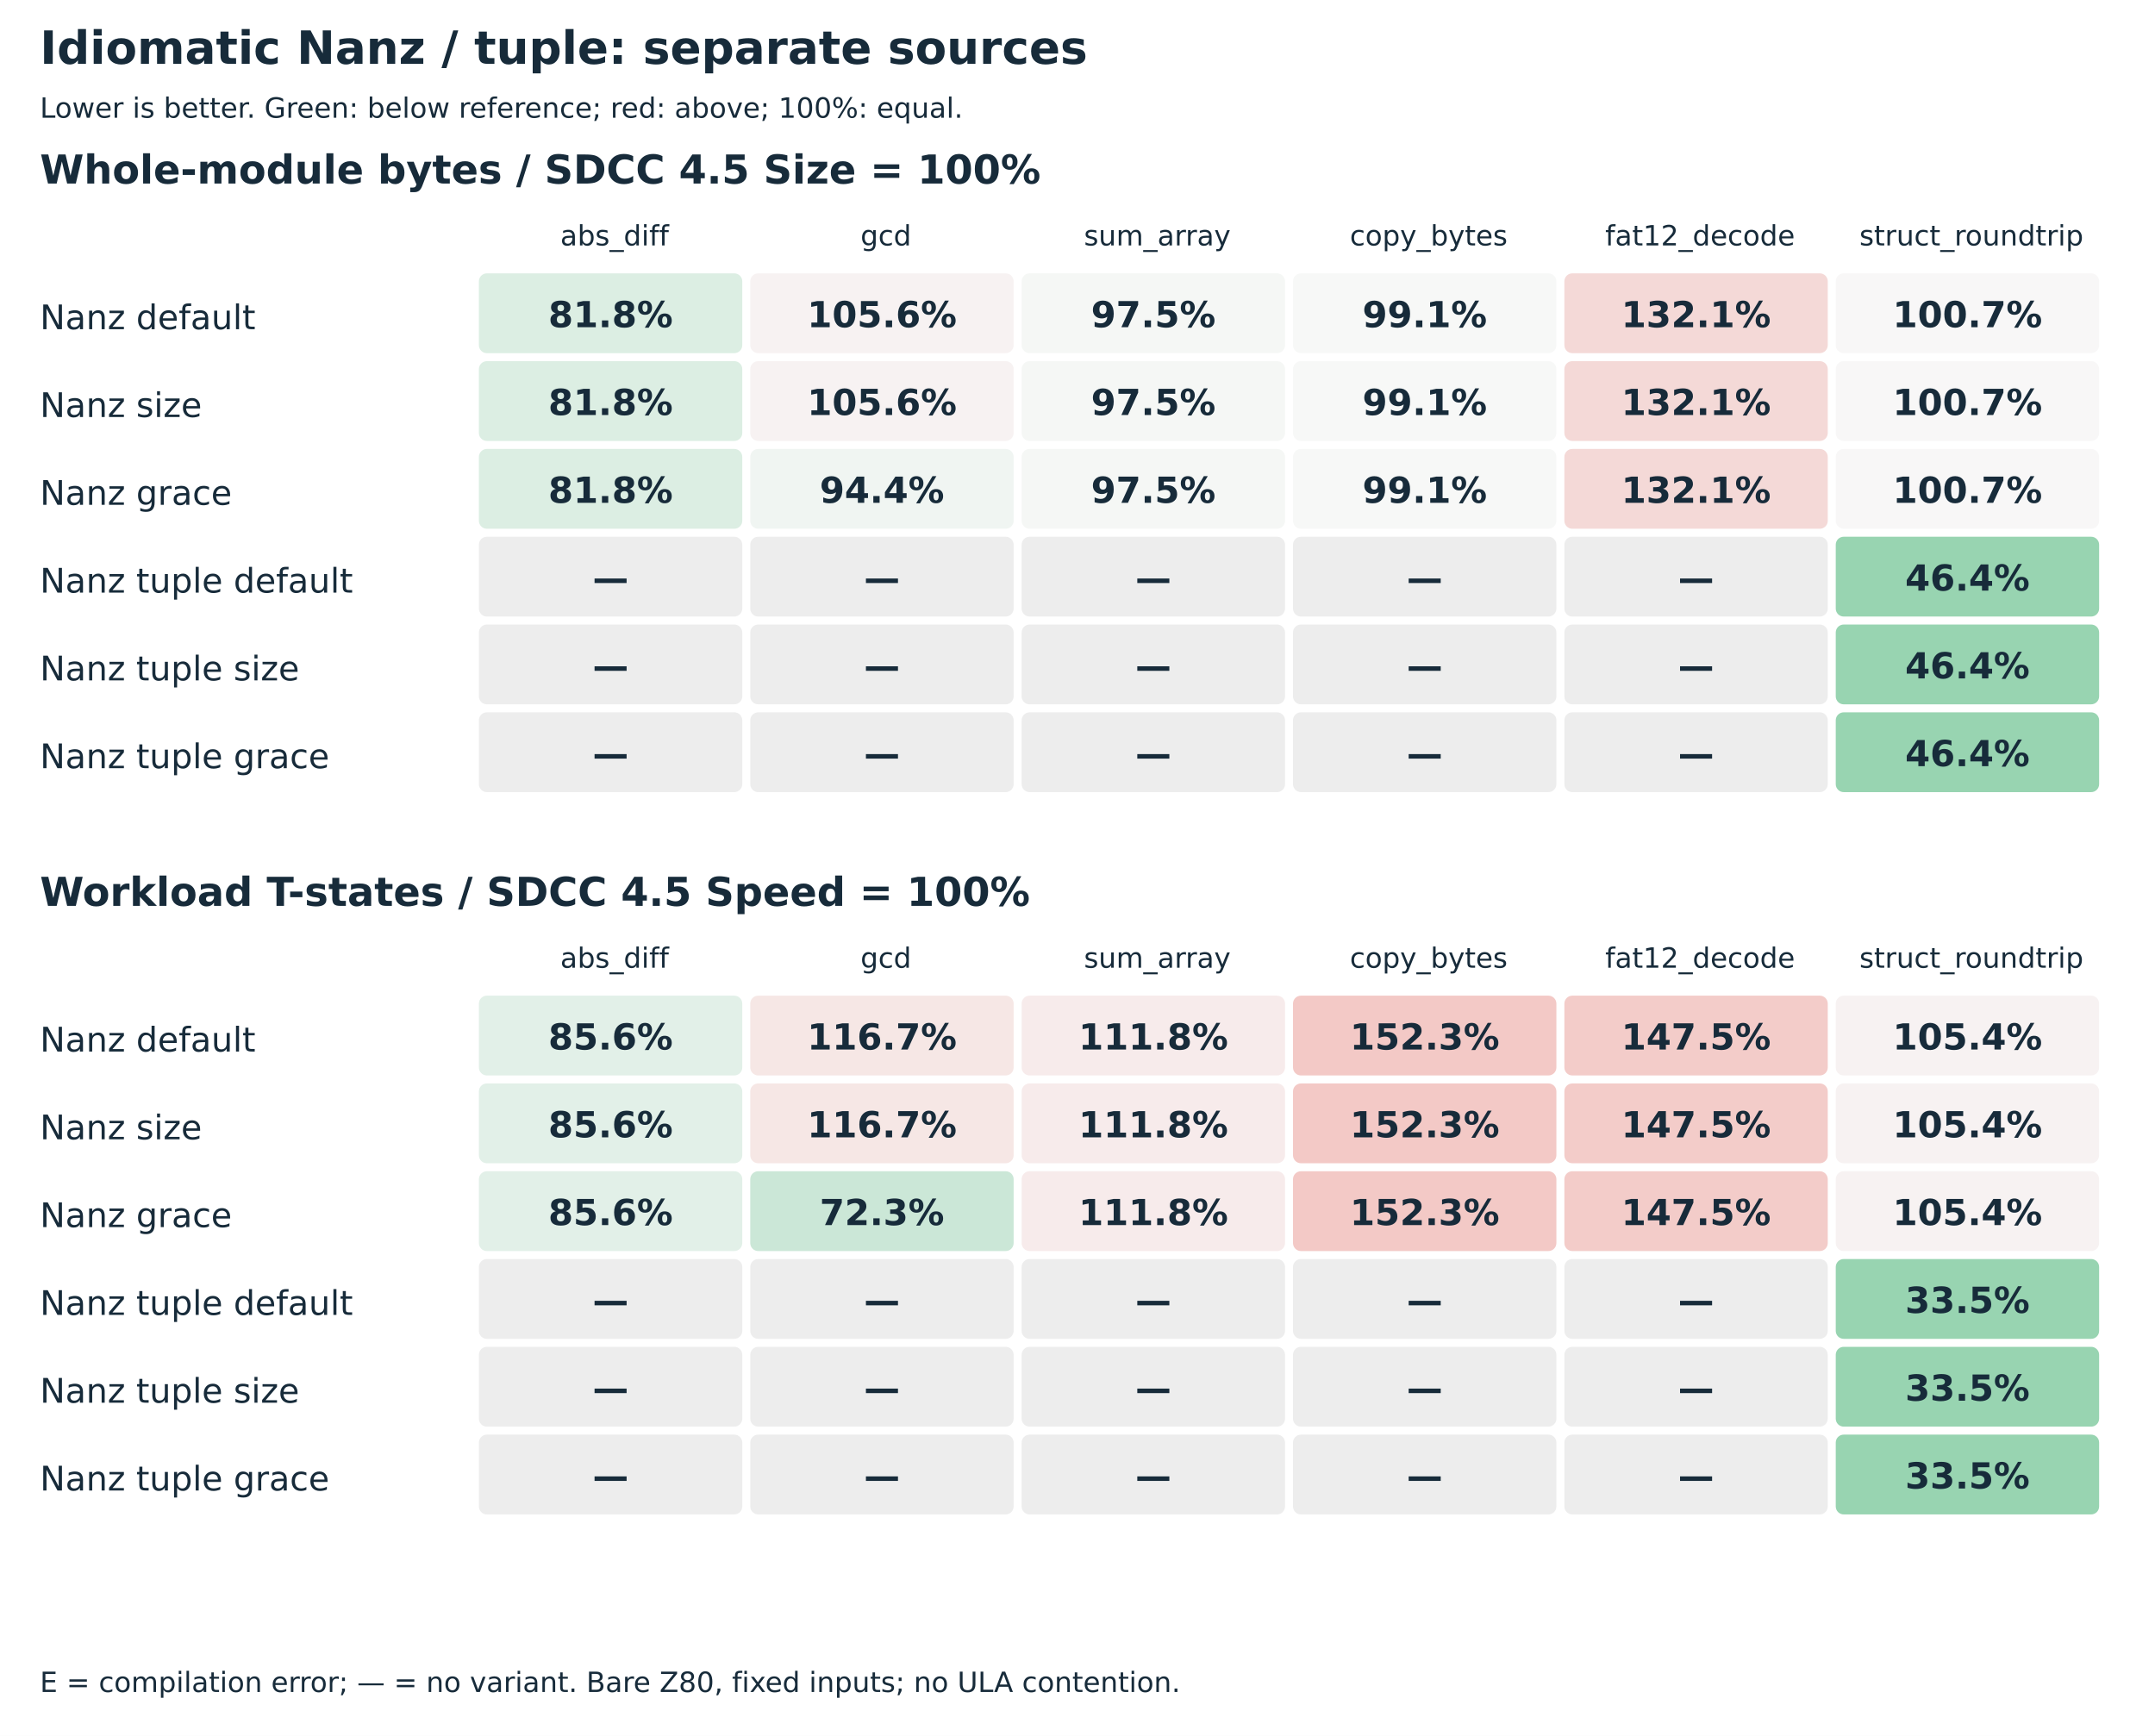
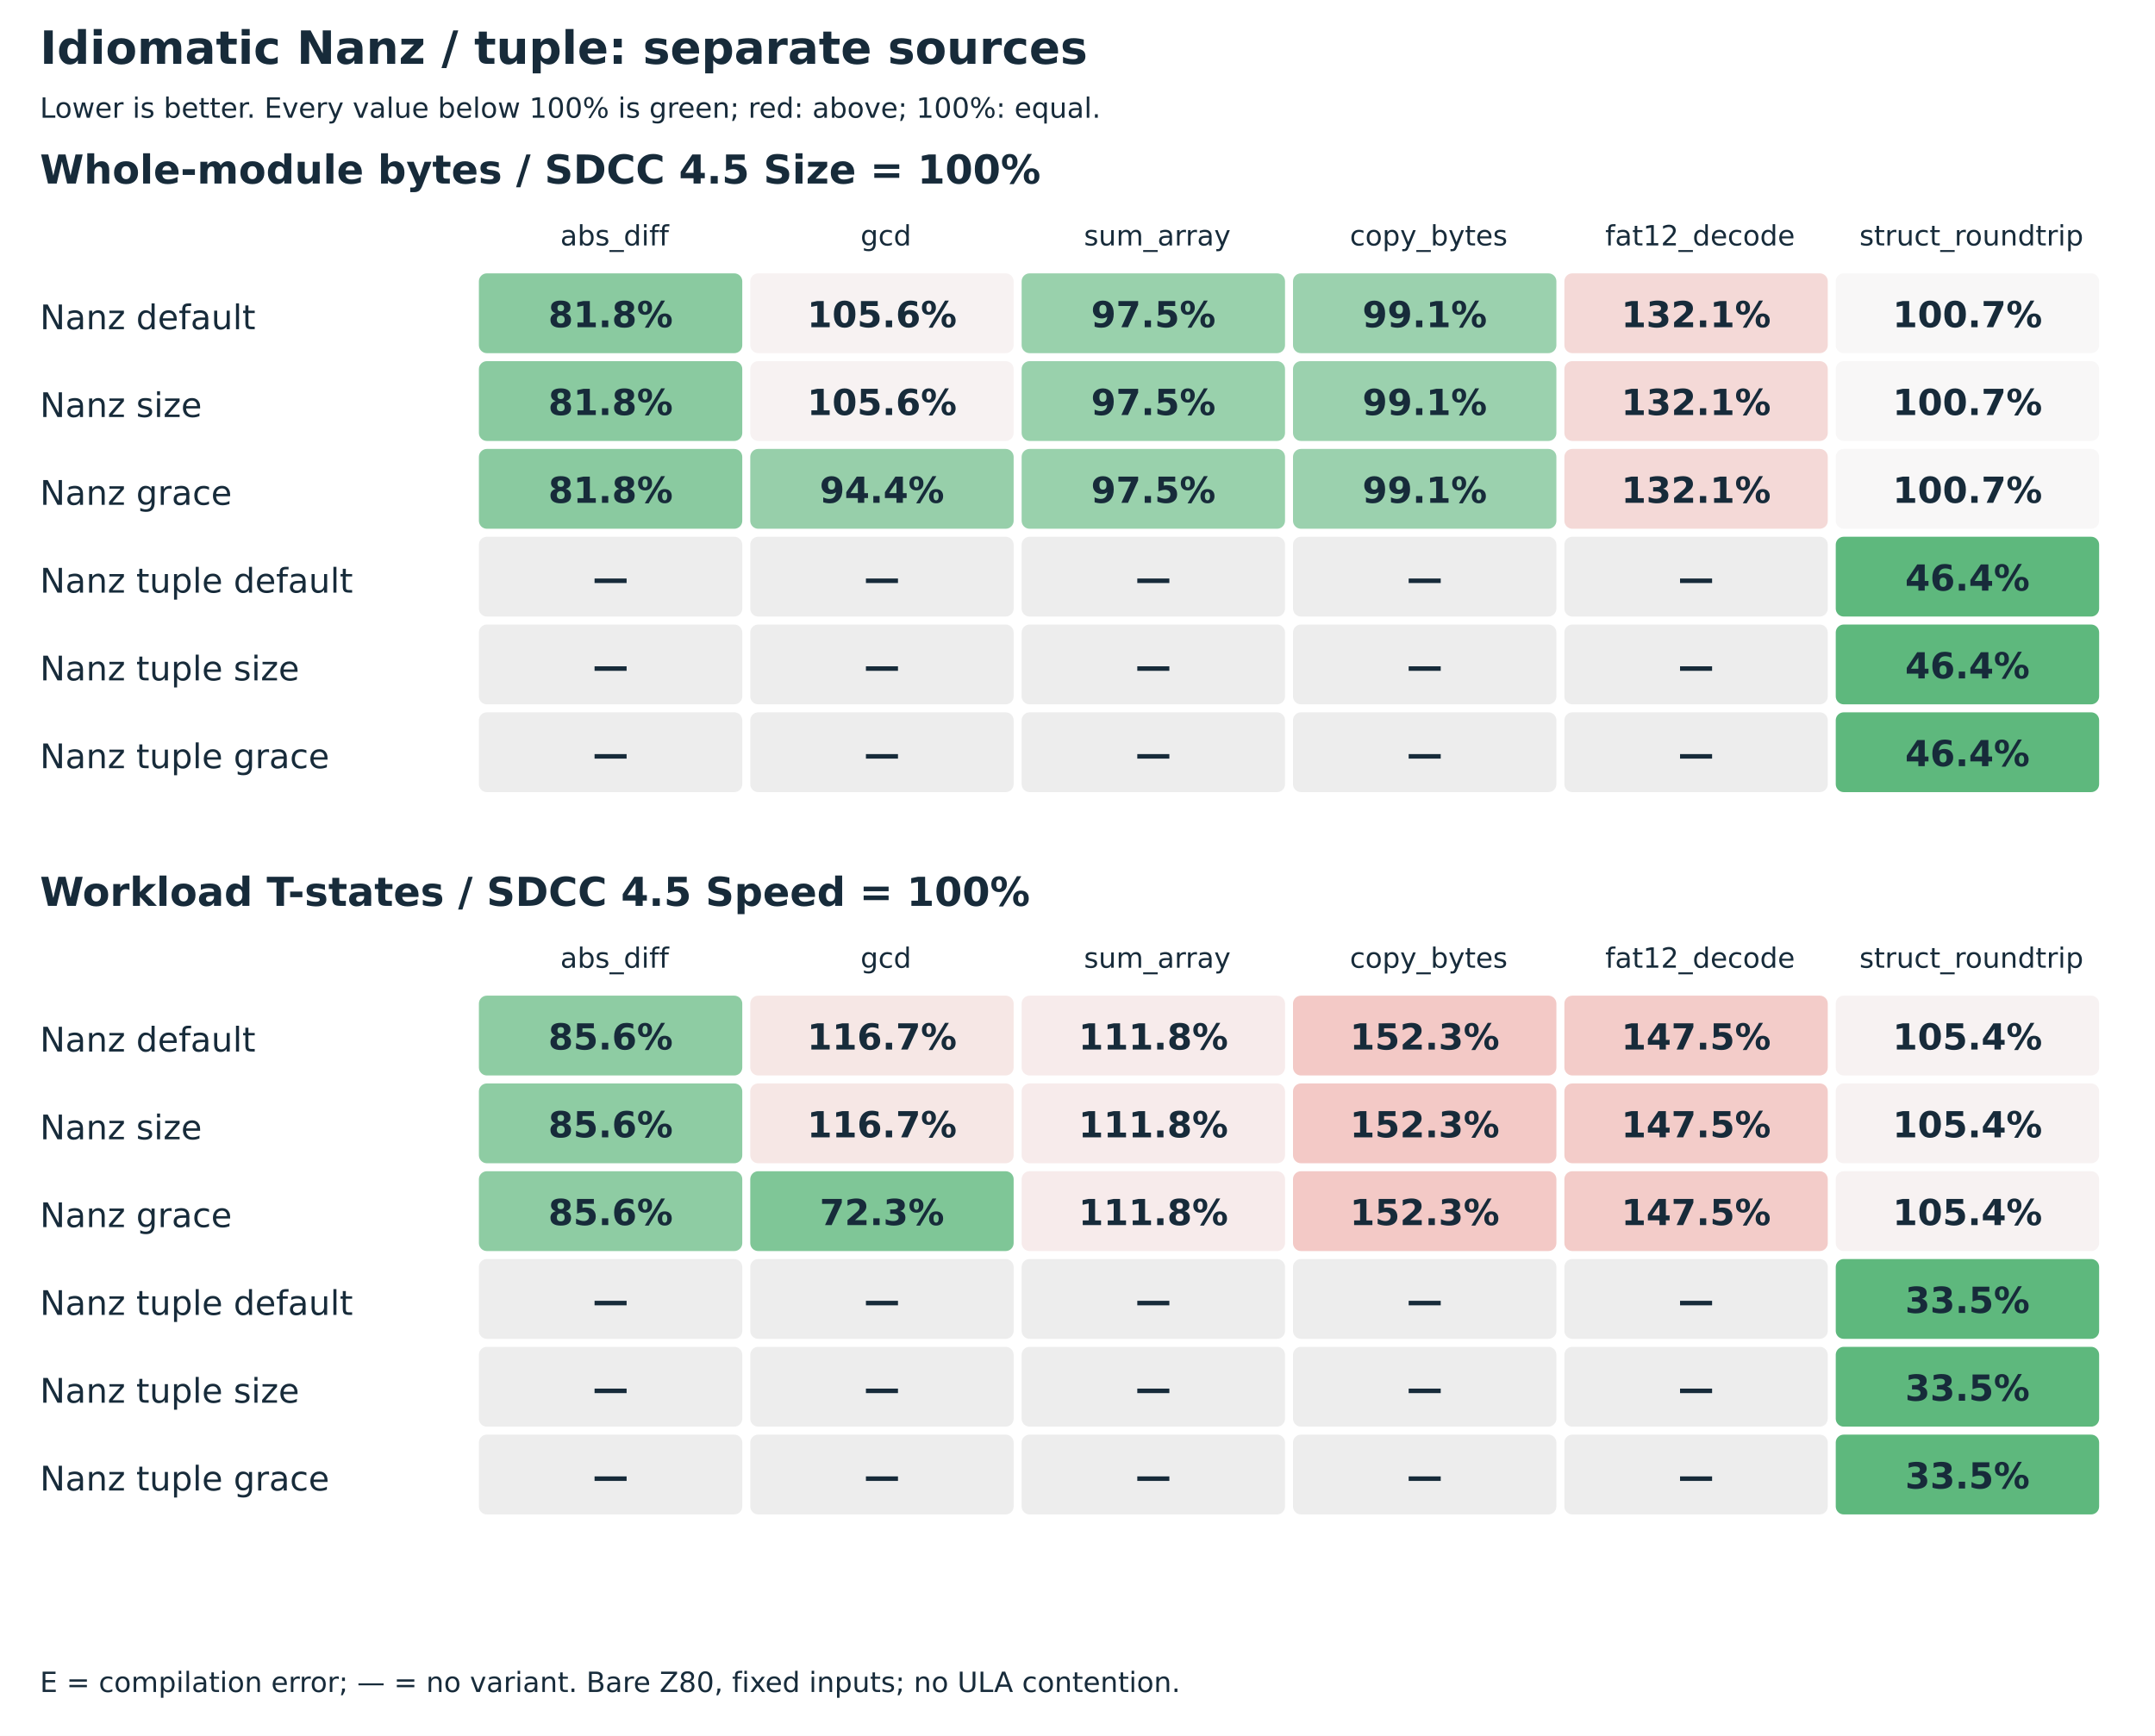
<svg xmlns="http://www.w3.org/2000/svg" width="1080" height="870" viewBox="0 0 1080 870" role="img" aria-labelledby="title desc">
  <rect width="100%" height="100%" fill="white" />
  <style>text{font-family:DejaVu Sans,Arial,sans-serif;fill:#172b3a} .cell{font-size:18px;font-weight:600} .small{font-size:14px} .label{font-size:17px}</style>
  <text x="20" y="32" font-size="23" font-weight="600">Idiomatic Nanz / tuple: separate sources</text>
-   <text x="20" y="59" class="small">Lower is better. Green: below reference; red: above; 100%: equal.</text>
+   <text x="20" y="59" class="small">Lower is better. Every value below 100% is green; red: above; 100%: equal.</text>
  <text x="20" y="92" font-size="20" font-weight="600">Whole-module bytes / SDCC 4.5 Size = 100%</text>
  <text x="308.0" y="123" text-anchor="middle" class="small">abs_diff</text>
  <text x="444.0" y="123" text-anchor="middle" class="small">gcd</text>
  <text x="580.0" y="123" text-anchor="middle" class="small">sum_array</text>
  <text x="716.0" y="123" text-anchor="middle" class="small">copy_bytes</text>
  <text x="852.0" y="123" text-anchor="middle" class="small">fat12_decode</text>
  <text x="988.0" y="123" text-anchor="middle" class="small">struct_roundtrip</text>
  <text x="20" y="165" class="label">Nanz default</text>
  <g>
-     <rect x="240" y="137" width="132" height="40" rx="4" fill="#dceee3" />
+     <rect x="240" y="137" width="132" height="40" rx="4" fill="#8acaa0" />
    <text x="306.0" y="164" text-anchor="middle" class="cell">81.8%</text>
  </g>
  <g>
    <rect x="376" y="137" width="132" height="40" rx="4" fill="#f7f2f2" />
    <text x="442.0" y="164" text-anchor="middle" class="cell">105.6%</text>
  </g>
  <g>
-     <rect x="512" y="137" width="132" height="40" rx="4" fill="#f5f7f5" />
+     <rect x="512" y="137" width="132" height="40" rx="4" fill="#99d1ac" />
    <text x="578.0" y="164" text-anchor="middle" class="cell">97.5%</text>
  </g>
  <g>
-     <rect x="648" y="137" width="132" height="40" rx="4" fill="#f7f8f7" />
+     <rect x="648" y="137" width="132" height="40" rx="4" fill="#9bd1ae" />
    <text x="714.0" y="164" text-anchor="middle" class="cell">99.1%</text>
  </g>
  <g>
    <rect x="784" y="137" width="132" height="40" rx="4" fill="#f4d9d7" />
    <text x="850.0" y="164" text-anchor="middle" class="cell">132.1%</text>
  </g>
  <g>
    <rect x="920" y="137" width="132" height="40" rx="4" fill="#f8f7f7" />
    <text x="986.0" y="164" text-anchor="middle" class="cell">100.7%</text>
  </g>
  <text x="20" y="209" class="label">Nanz size</text>
  <g>
-     <rect x="240" y="181" width="132" height="40" rx="4" fill="#dceee3" />
+     <rect x="240" y="181" width="132" height="40" rx="4" fill="#8acaa0" />
    <text x="306.0" y="208" text-anchor="middle" class="cell">81.8%</text>
  </g>
  <g>
    <rect x="376" y="181" width="132" height="40" rx="4" fill="#f7f2f2" />
    <text x="442.0" y="208" text-anchor="middle" class="cell">105.6%</text>
  </g>
  <g>
-     <rect x="512" y="181" width="132" height="40" rx="4" fill="#f5f7f5" />
+     <rect x="512" y="181" width="132" height="40" rx="4" fill="#99d1ac" />
    <text x="578.0" y="208" text-anchor="middle" class="cell">97.5%</text>
  </g>
  <g>
-     <rect x="648" y="181" width="132" height="40" rx="4" fill="#f7f8f7" />
+     <rect x="648" y="181" width="132" height="40" rx="4" fill="#9bd1ae" />
    <text x="714.0" y="208" text-anchor="middle" class="cell">99.1%</text>
  </g>
  <g>
    <rect x="784" y="181" width="132" height="40" rx="4" fill="#f4d9d7" />
    <text x="850.0" y="208" text-anchor="middle" class="cell">132.1%</text>
  </g>
  <g>
    <rect x="920" y="181" width="132" height="40" rx="4" fill="#f8f7f7" />
    <text x="986.0" y="208" text-anchor="middle" class="cell">100.7%</text>
  </g>
  <text x="20" y="253" class="label">Nanz grace</text>
  <g>
-     <rect x="240" y="225" width="132" height="40" rx="4" fill="#dceee3" />
+     <rect x="240" y="225" width="132" height="40" rx="4" fill="#8acaa0" />
    <text x="306.0" y="252" text-anchor="middle" class="cell">81.8%</text>
  </g>
  <g>
-     <rect x="376" y="225" width="132" height="40" rx="4" fill="#f0f5f2" />
+     <rect x="376" y="225" width="132" height="40" rx="4" fill="#97cfaa" />
    <text x="442.0" y="252" text-anchor="middle" class="cell">94.4%</text>
  </g>
  <g>
-     <rect x="512" y="225" width="132" height="40" rx="4" fill="#f5f7f5" />
+     <rect x="512" y="225" width="132" height="40" rx="4" fill="#99d1ac" />
    <text x="578.0" y="252" text-anchor="middle" class="cell">97.5%</text>
  </g>
  <g>
-     <rect x="648" y="225" width="132" height="40" rx="4" fill="#f7f8f7" />
+     <rect x="648" y="225" width="132" height="40" rx="4" fill="#9bd1ae" />
    <text x="714.0" y="252" text-anchor="middle" class="cell">99.1%</text>
  </g>
  <g>
    <rect x="784" y="225" width="132" height="40" rx="4" fill="#f4d9d7" />
    <text x="850.0" y="252" text-anchor="middle" class="cell">132.1%</text>
  </g>
  <g>
    <rect x="920" y="225" width="132" height="40" rx="4" fill="#f8f7f7" />
    <text x="986.0" y="252" text-anchor="middle" class="cell">100.7%</text>
  </g>
  <text x="20" y="297" class="label">Nanz tuple default</text>
  <g>
    <rect x="240" y="269" width="132" height="40" rx="4" fill="#ededed" />
    <text x="306.0" y="296" text-anchor="middle" class="cell">—</text>
  </g>
  <g>
    <rect x="376" y="269" width="132" height="40" rx="4" fill="#ededed" />
    <text x="442.0" y="296" text-anchor="middle" class="cell">—</text>
  </g>
  <g>
    <rect x="512" y="269" width="132" height="40" rx="4" fill="#ededed" />
    <text x="578.0" y="296" text-anchor="middle" class="cell">—</text>
  </g>
  <g>
    <rect x="648" y="269" width="132" height="40" rx="4" fill="#ededed" />
    <text x="714.0" y="296" text-anchor="middle" class="cell">—</text>
  </g>
  <g>
    <rect x="784" y="269" width="132" height="40" rx="4" fill="#ededed" />
    <text x="850.0" y="296" text-anchor="middle" class="cell">—</text>
  </g>
  <g>
-     <rect x="920" y="269" width="132" height="40" rx="4" fill="#98d4b1" />
+     <rect x="920" y="269" width="132" height="40" rx="4" fill="#5eb87d" />
    <text x="986.0" y="296" text-anchor="middle" class="cell">46.4%</text>
  </g>
  <text x="20" y="341" class="label">Nanz tuple size</text>
  <g>
    <rect x="240" y="313" width="132" height="40" rx="4" fill="#ededed" />
    <text x="306.0" y="340" text-anchor="middle" class="cell">—</text>
  </g>
  <g>
    <rect x="376" y="313" width="132" height="40" rx="4" fill="#ededed" />
    <text x="442.0" y="340" text-anchor="middle" class="cell">—</text>
  </g>
  <g>
    <rect x="512" y="313" width="132" height="40" rx="4" fill="#ededed" />
    <text x="578.0" y="340" text-anchor="middle" class="cell">—</text>
  </g>
  <g>
    <rect x="648" y="313" width="132" height="40" rx="4" fill="#ededed" />
    <text x="714.0" y="340" text-anchor="middle" class="cell">—</text>
  </g>
  <g>
    <rect x="784" y="313" width="132" height="40" rx="4" fill="#ededed" />
    <text x="850.0" y="340" text-anchor="middle" class="cell">—</text>
  </g>
  <g>
-     <rect x="920" y="313" width="132" height="40" rx="4" fill="#98d4b1" />
+     <rect x="920" y="313" width="132" height="40" rx="4" fill="#5eb87d" />
    <text x="986.0" y="340" text-anchor="middle" class="cell">46.4%</text>
  </g>
  <text x="20" y="385" class="label">Nanz tuple grace</text>
  <g>
    <rect x="240" y="357" width="132" height="40" rx="4" fill="#ededed" />
    <text x="306.0" y="384" text-anchor="middle" class="cell">—</text>
  </g>
  <g>
    <rect x="376" y="357" width="132" height="40" rx="4" fill="#ededed" />
    <text x="442.0" y="384" text-anchor="middle" class="cell">—</text>
  </g>
  <g>
    <rect x="512" y="357" width="132" height="40" rx="4" fill="#ededed" />
    <text x="578.0" y="384" text-anchor="middle" class="cell">—</text>
  </g>
  <g>
    <rect x="648" y="357" width="132" height="40" rx="4" fill="#ededed" />
    <text x="714.0" y="384" text-anchor="middle" class="cell">—</text>
  </g>
  <g>
    <rect x="784" y="357" width="132" height="40" rx="4" fill="#ededed" />
    <text x="850.0" y="384" text-anchor="middle" class="cell">—</text>
  </g>
  <g>
-     <rect x="920" y="357" width="132" height="40" rx="4" fill="#98d4b1" />
+     <rect x="920" y="357" width="132" height="40" rx="4" fill="#5eb87d" />
    <text x="986.0" y="384" text-anchor="middle" class="cell">46.4%</text>
  </g>
  <text x="20" y="454" font-size="20" font-weight="600">Workload T-states / SDCC 4.5 Speed = 100%</text>
  <text x="308.0" y="485" text-anchor="middle" class="small">abs_diff</text>
  <text x="444.0" y="485" text-anchor="middle" class="small">gcd</text>
  <text x="580.0" y="485" text-anchor="middle" class="small">sum_array</text>
  <text x="716.0" y="485" text-anchor="middle" class="small">copy_bytes</text>
  <text x="852.0" y="485" text-anchor="middle" class="small">fat12_decode</text>
  <text x="988.0" y="485" text-anchor="middle" class="small">struct_roundtrip</text>
  <text x="20" y="527" class="label">Nanz default</text>
  <g>
-     <rect x="240" y="499" width="132" height="40" rx="4" fill="#e2f0e8" />
+     <rect x="240" y="499" width="132" height="40" rx="4" fill="#8ecca3" />
    <text x="306.0" y="526" text-anchor="middle" class="cell">85.6%</text>
  </g>
  <g>
    <rect x="376" y="499" width="132" height="40" rx="4" fill="#f6e7e5" />
    <text x="442.0" y="526" text-anchor="middle" class="cell">116.7%</text>
  </g>
  <g>
    <rect x="512" y="499" width="132" height="40" rx="4" fill="#f7ebeb" />
    <text x="578.0" y="526" text-anchor="middle" class="cell">111.8%</text>
  </g>
  <g>
    <rect x="648" y="499" width="132" height="40" rx="4" fill="#f3c9c6" />
    <text x="714.0" y="526" text-anchor="middle" class="cell">152.3%</text>
  </g>
  <g>
    <rect x="784" y="499" width="132" height="40" rx="4" fill="#f3ccc9" />
    <text x="850.0" y="526" text-anchor="middle" class="cell">147.5%</text>
  </g>
  <g>
    <rect x="920" y="499" width="132" height="40" rx="4" fill="#f7f2f2" />
    <text x="986.0" y="526" text-anchor="middle" class="cell">105.4%</text>
  </g>
  <text x="20" y="571" class="label">Nanz size</text>
  <g>
-     <rect x="240" y="543" width="132" height="40" rx="4" fill="#e2f0e8" />
+     <rect x="240" y="543" width="132" height="40" rx="4" fill="#8ecca3" />
    <text x="306.0" y="570" text-anchor="middle" class="cell">85.6%</text>
  </g>
  <g>
    <rect x="376" y="543" width="132" height="40" rx="4" fill="#f6e7e5" />
    <text x="442.0" y="570" text-anchor="middle" class="cell">116.7%</text>
  </g>
  <g>
    <rect x="512" y="543" width="132" height="40" rx="4" fill="#f7ebeb" />
    <text x="578.0" y="570" text-anchor="middle" class="cell">111.8%</text>
  </g>
  <g>
    <rect x="648" y="543" width="132" height="40" rx="4" fill="#f3c9c6" />
    <text x="714.0" y="570" text-anchor="middle" class="cell">152.3%</text>
  </g>
  <g>
    <rect x="784" y="543" width="132" height="40" rx="4" fill="#f3ccc9" />
    <text x="850.0" y="570" text-anchor="middle" class="cell">147.5%</text>
  </g>
  <g>
    <rect x="920" y="543" width="132" height="40" rx="4" fill="#f7f2f2" />
    <text x="986.0" y="570" text-anchor="middle" class="cell">105.4%</text>
  </g>
  <text x="20" y="615" class="label">Nanz grace</text>
  <g>
-     <rect x="240" y="587" width="132" height="40" rx="4" fill="#e2f0e8" />
+     <rect x="240" y="587" width="132" height="40" rx="4" fill="#8ecca3" />
    <text x="306.0" y="614" text-anchor="middle" class="cell">85.6%</text>
  </g>
  <g>
-     <rect x="376" y="587" width="132" height="40" rx="4" fill="#cbe7d7" />
+     <rect x="376" y="587" width="132" height="40" rx="4" fill="#7fc697" />
    <text x="442.0" y="614" text-anchor="middle" class="cell">72.3%</text>
  </g>
  <g>
    <rect x="512" y="587" width="132" height="40" rx="4" fill="#f7ebeb" />
    <text x="578.0" y="614" text-anchor="middle" class="cell">111.8%</text>
  </g>
  <g>
    <rect x="648" y="587" width="132" height="40" rx="4" fill="#f3c9c6" />
    <text x="714.0" y="614" text-anchor="middle" class="cell">152.3%</text>
  </g>
  <g>
    <rect x="784" y="587" width="132" height="40" rx="4" fill="#f3ccc9" />
    <text x="850.0" y="614" text-anchor="middle" class="cell">147.5%</text>
  </g>
  <g>
    <rect x="920" y="587" width="132" height="40" rx="4" fill="#f7f2f2" />
    <text x="986.0" y="614" text-anchor="middle" class="cell">105.4%</text>
  </g>
  <text x="20" y="659" class="label">Nanz tuple default</text>
  <g>
    <rect x="240" y="631" width="132" height="40" rx="4" fill="#ededed" />
    <text x="306.0" y="658" text-anchor="middle" class="cell">—</text>
  </g>
  <g>
    <rect x="376" y="631" width="132" height="40" rx="4" fill="#ededed" />
    <text x="442.0" y="658" text-anchor="middle" class="cell">—</text>
  </g>
  <g>
    <rect x="512" y="631" width="132" height="40" rx="4" fill="#ededed" />
    <text x="578.0" y="658" text-anchor="middle" class="cell">—</text>
  </g>
  <g>
    <rect x="648" y="631" width="132" height="40" rx="4" fill="#ededed" />
    <text x="714.0" y="658" text-anchor="middle" class="cell">—</text>
  </g>
  <g>
    <rect x="784" y="631" width="132" height="40" rx="4" fill="#ededed" />
    <text x="850.0" y="658" text-anchor="middle" class="cell">—</text>
  </g>
  <g>
-     <rect x="920" y="631" width="132" height="40" rx="4" fill="#98d4b1" />
+     <rect x="920" y="631" width="132" height="40" rx="4" fill="#5eb87d" />
    <text x="986.0" y="658" text-anchor="middle" class="cell">33.5%</text>
  </g>
  <text x="20" y="703" class="label">Nanz tuple size</text>
  <g>
    <rect x="240" y="675" width="132" height="40" rx="4" fill="#ededed" />
    <text x="306.0" y="702" text-anchor="middle" class="cell">—</text>
  </g>
  <g>
    <rect x="376" y="675" width="132" height="40" rx="4" fill="#ededed" />
    <text x="442.0" y="702" text-anchor="middle" class="cell">—</text>
  </g>
  <g>
    <rect x="512" y="675" width="132" height="40" rx="4" fill="#ededed" />
    <text x="578.0" y="702" text-anchor="middle" class="cell">—</text>
  </g>
  <g>
    <rect x="648" y="675" width="132" height="40" rx="4" fill="#ededed" />
    <text x="714.0" y="702" text-anchor="middle" class="cell">—</text>
  </g>
  <g>
    <rect x="784" y="675" width="132" height="40" rx="4" fill="#ededed" />
    <text x="850.0" y="702" text-anchor="middle" class="cell">—</text>
  </g>
  <g>
-     <rect x="920" y="675" width="132" height="40" rx="4" fill="#98d4b1" />
+     <rect x="920" y="675" width="132" height="40" rx="4" fill="#5eb87d" />
    <text x="986.0" y="702" text-anchor="middle" class="cell">33.5%</text>
  </g>
  <text x="20" y="747" class="label">Nanz tuple grace</text>
  <g>
    <rect x="240" y="719" width="132" height="40" rx="4" fill="#ededed" />
    <text x="306.0" y="746" text-anchor="middle" class="cell">—</text>
  </g>
  <g>
    <rect x="376" y="719" width="132" height="40" rx="4" fill="#ededed" />
    <text x="442.0" y="746" text-anchor="middle" class="cell">—</text>
  </g>
  <g>
    <rect x="512" y="719" width="132" height="40" rx="4" fill="#ededed" />
    <text x="578.0" y="746" text-anchor="middle" class="cell">—</text>
  </g>
  <g>
    <rect x="648" y="719" width="132" height="40" rx="4" fill="#ededed" />
    <text x="714.0" y="746" text-anchor="middle" class="cell">—</text>
  </g>
  <g>
    <rect x="784" y="719" width="132" height="40" rx="4" fill="#ededed" />
    <text x="850.0" y="746" text-anchor="middle" class="cell">—</text>
  </g>
  <g>
-     <rect x="920" y="719" width="132" height="40" rx="4" fill="#98d4b1" />
+     <rect x="920" y="719" width="132" height="40" rx="4" fill="#5eb87d" />
    <text x="986.0" y="746" text-anchor="middle" class="cell">33.5%</text>
  </g>
  <text x="20" y="848" class="small">E = compilation error; — = no variant. Bare Z80, fixed inputs; no ULA contention.</text>
</svg>
